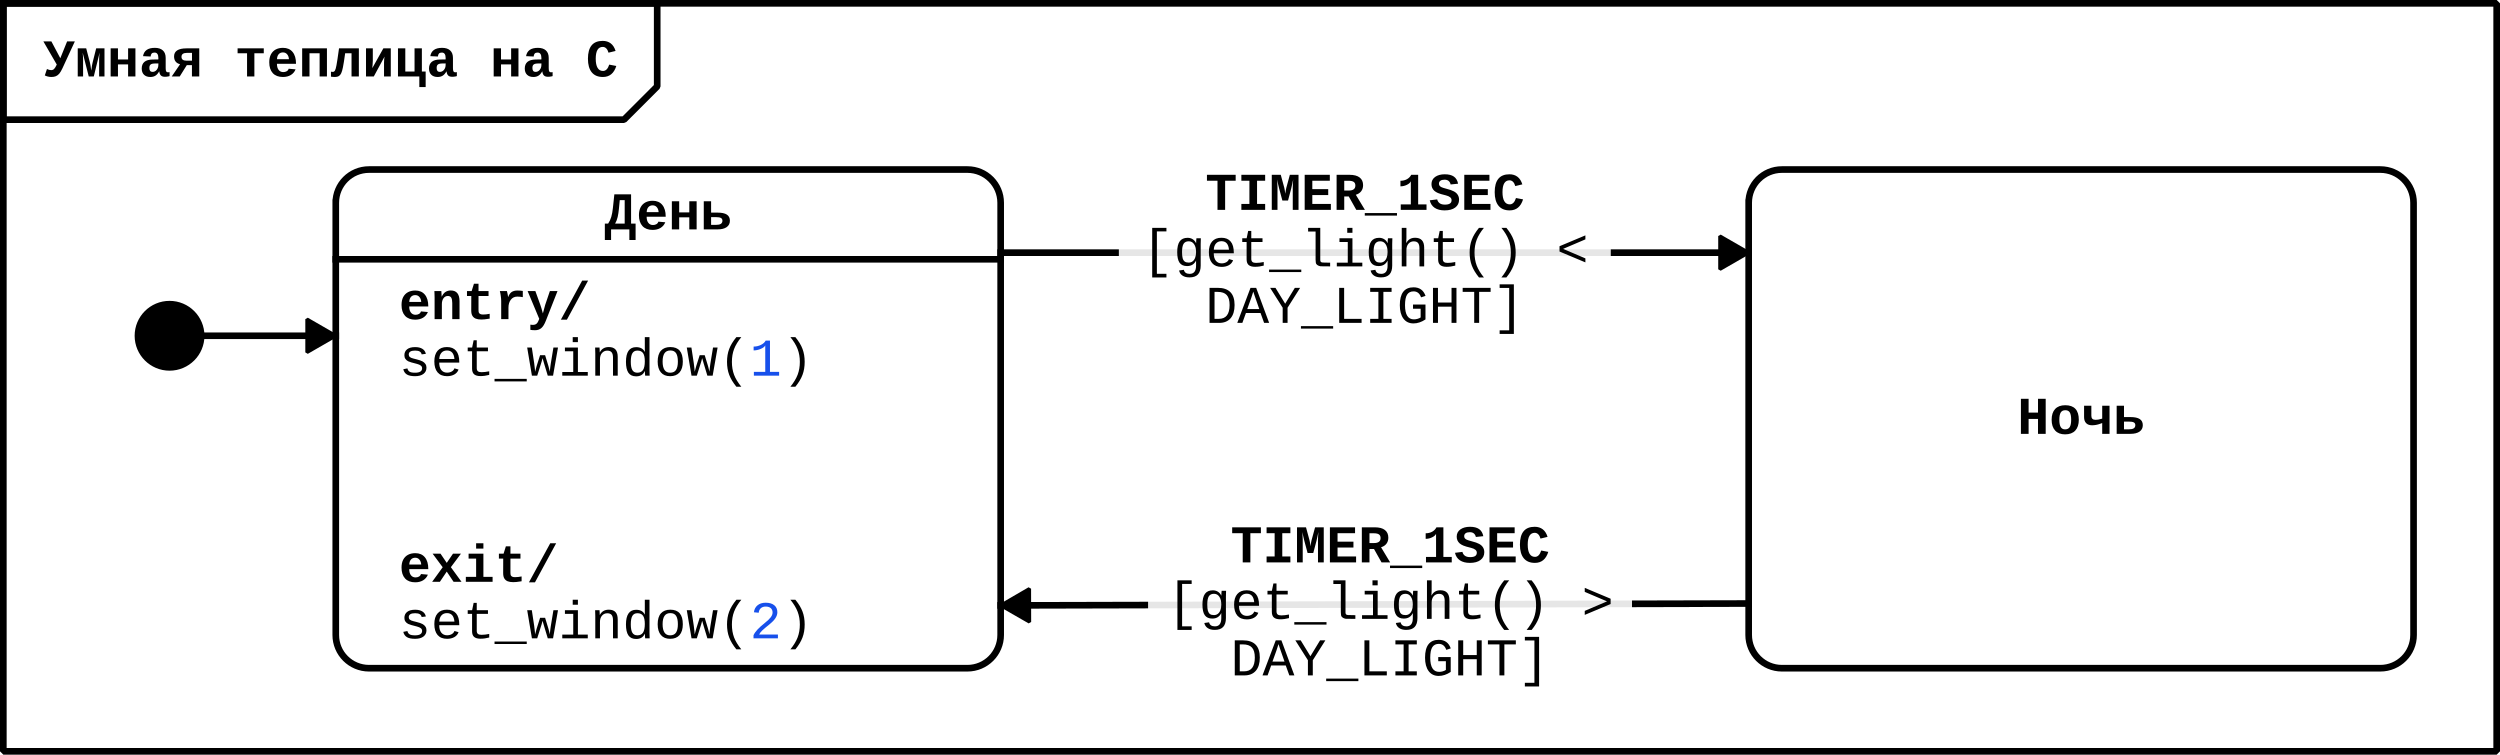
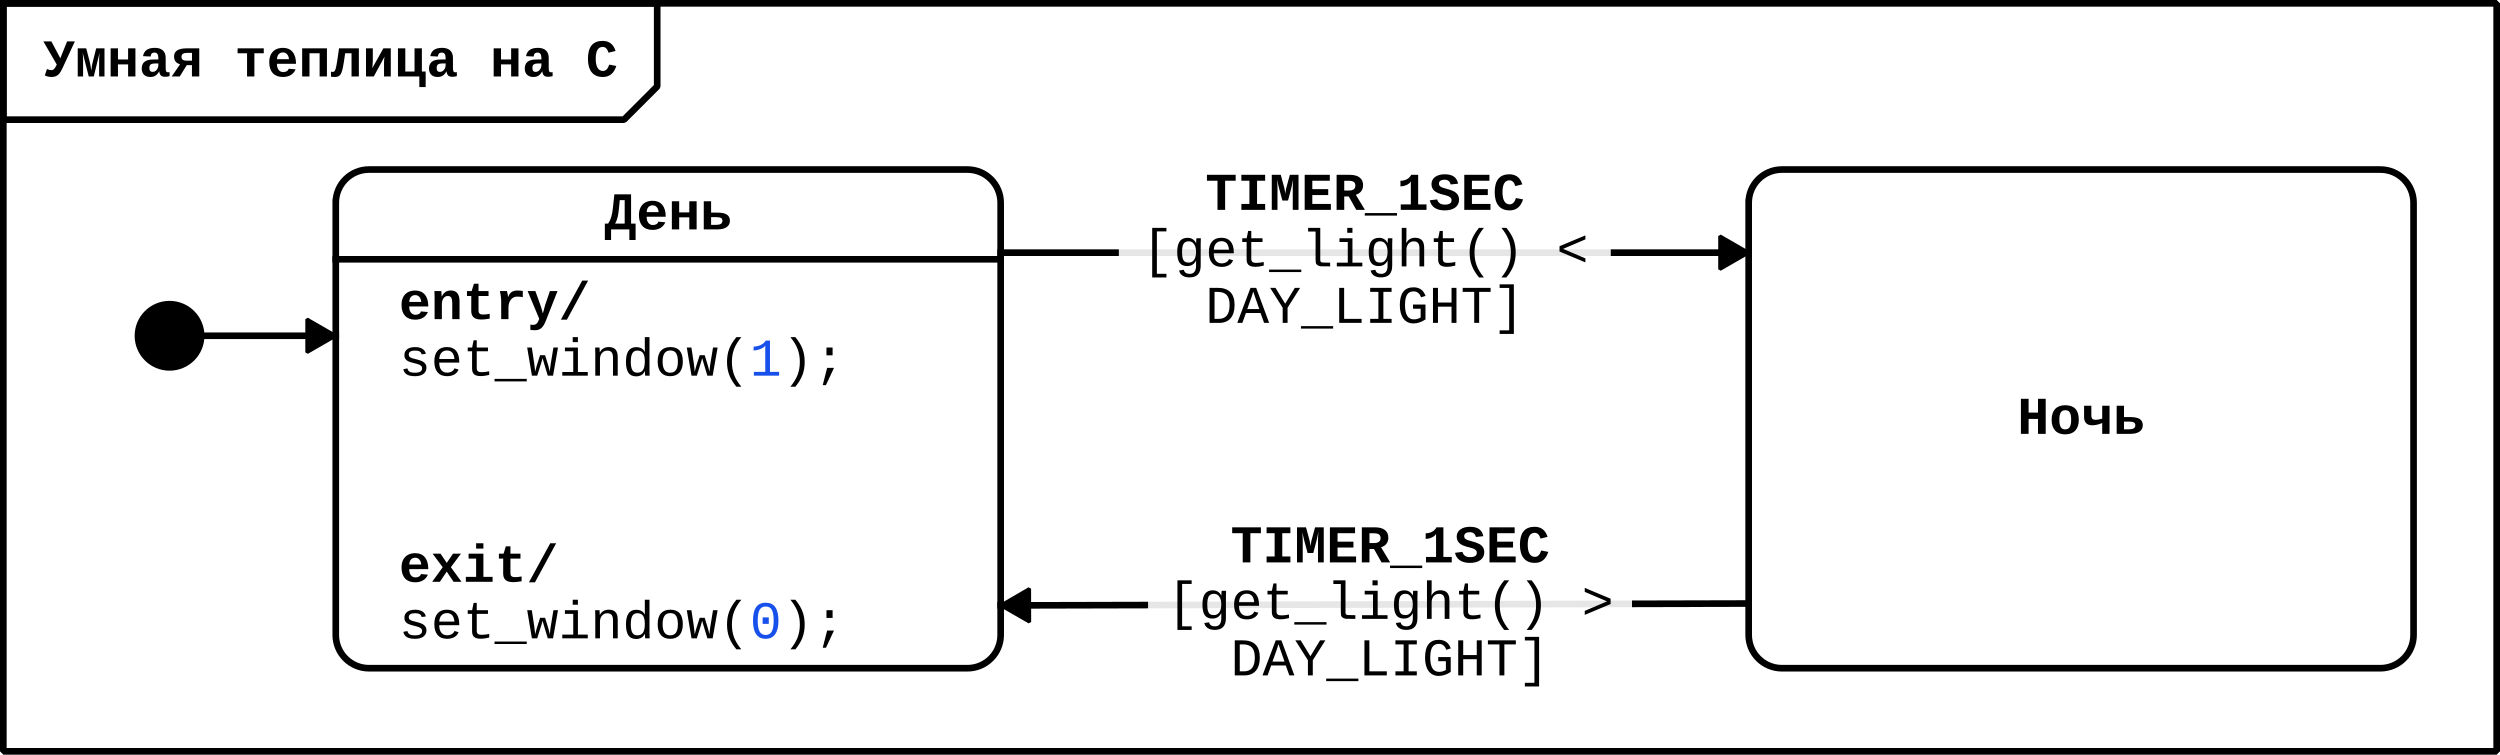
<svg xmlns="http://www.w3.org/2000/svg" width="265.289mm" height="80.081mm" viewBox="0 0 752 227" version="1.2" baseProfile="tiny">
  <defs>
</defs>
  <g fill="none" stroke="black" stroke-width="1" fill-rule="evenodd" stroke-linecap="square" stroke-linejoin="bevel">
    <g fill="#ffffff" fill-opacity="1" stroke="none" transform="matrix(1,0,0,1,0,0)" font-family="Courier New" font-size="16" font-weight="400" font-style="normal">
      <rect x="0" y="0" width="752" height="227" />
    </g>
    <g fill="none" stroke="#000000" stroke-opacity="1" stroke-width="1" stroke-linecap="square" stroke-linejoin="bevel" transform="matrix(1,0,0,1,0,0)" font-family="Courier New" font-size="16" font-weight="400" font-style="normal">
</g>
    <g fill="none" stroke="#000000" stroke-opacity="1" stroke-width="1" stroke-linecap="square" stroke-linejoin="bevel" transform="matrix(1,0,0,1,0,0)" font-family="Courier New" font-size="16" font-weight="400" font-style="normal">
</g>
    <g fill="none" stroke="#000000" stroke-opacity="1" stroke-width="1" stroke-linecap="square" stroke-linejoin="bevel" transform="matrix(1,0,0,1,376,113.5)" font-family="Courier New" font-size="16" font-weight="400" font-style="normal">
</g>
    <g fill="none" stroke="#000000" stroke-opacity="1" stroke-width="2" stroke-linecap="square" stroke-linejoin="bevel" transform="matrix(1,0,0,1,376,113.5)" font-family="Courier New" font-size="16" font-weight="400" font-style="normal">
      <rect x="-375" y="-112.5" width="750" height="225" />
      <path vector-effect="none" fill-rule="evenodd" d="M-375,-112.5 L-178.313,-112.5 L-178.313,-87.5 L-188.313,-77.5 L-375,-77.5 L-375,-112.5" />
    </g>
    <g fill="none" stroke="#000000" stroke-opacity="1" stroke-width="1" stroke-linecap="square" stroke-linejoin="bevel" transform="matrix(1,0,0,1,376,113.5)" font-family="Courier New" font-size="16" font-weight="400" font-style="normal">
</g>
-     <g fill="none" stroke="#000000" stroke-opacity="1" stroke-width="1" stroke-linecap="square" stroke-linejoin="bevel" transform="matrix(1,0,0,1,9,5)" font-family="Courier New" font-size="16" font-weight="400" font-style="normal">
- </g>
-     <g fill="none" stroke="#000000" stroke-opacity="1" stroke-width="1" stroke-linecap="square" stroke-linejoin="bevel" transform="matrix(1,0,0,1,9,5)" font-family="Courier New" font-size="16" font-weight="700" font-style="normal">
- </g>
-     <g fill="none" stroke="#000000" stroke-opacity="1" stroke-width="1" stroke-linecap="square" stroke-linejoin="bevel" transform="matrix(1,0,0,1,9,5)" font-family="Courier New" font-size="16" font-weight="700" font-style="normal">
- </g>
-     <g fill="none" stroke="#000000" stroke-opacity="1" stroke-width="1" stroke-linecap="square" stroke-linejoin="bevel" transform="matrix(1,0,0,1,9,5)" font-family="Courier New" font-size="16" font-weight="700" font-style="normal">
-       <text fill="#000000" fill-opacity="1" stroke="none" xml:space="preserve" x="4" y="18" font-family="Courier New" font-size="16" font-weight="700" font-style="normal">Умная теплица на С</text>
-     </g>
-     <g fill="none" stroke="#000000" stroke-opacity="1" stroke-width="1" stroke-linecap="square" stroke-linejoin="bevel" transform="matrix(1,0,0,1,9,5)" font-family="Courier New" font-size="16" font-weight="700" font-style="normal">
- </g>
-     <g fill="none" stroke="#000000" stroke-opacity="1" stroke-width="1" stroke-linecap="square" stroke-linejoin="bevel" transform="matrix(1,0,0,1,0,0)" font-family="Courier New" font-size="16" font-weight="700" font-style="normal">
- </g>
-     <g fill="none" stroke="#000000" stroke-opacity="1" stroke-width="1" stroke-linecap="square" stroke-linejoin="bevel" transform="matrix(1,0,0,1,9,5)" font-family="Courier New" font-size="16" font-weight="700" font-style="normal">
- </g>
-     <g fill="none" stroke="#000000" stroke-opacity="1" stroke-width="1" stroke-linecap="square" stroke-linejoin="bevel" transform="matrix(1,0,0,1,9,5)" font-family="Courier New" font-size="16" font-weight="700" font-style="normal">
- </g>
-     <g fill="none" stroke="#000000" stroke-opacity="1" stroke-width="1" stroke-linecap="square" stroke-linejoin="bevel" transform="matrix(1,0,0,1,9,5)" font-family="Courier New" font-size="16" font-weight="400" font-style="normal">
- </g>
    <g fill="none" stroke="#000000" stroke-opacity="1" stroke-width="1" stroke-linecap="square" stroke-linejoin="bevel" transform="matrix(1,0,0,1,201,126)" font-family="Courier New" font-size="16" font-weight="400" font-style="normal">
</g>
    <g fill="none" stroke="#000000" stroke-opacity="1" stroke-width="2" stroke-linecap="square" stroke-linejoin="bevel" transform="matrix(1,0,0,1,201,126)" font-family="Courier New" font-size="16" font-weight="400" font-style="normal">
      <polyline fill="none" vector-effect="none" points="-100,-48 100,-48 " />
      <path vector-effect="none" fill-rule="evenodd" d="M-100,-65 C-100,-70.523 -95.523,-75 -90,-75 L90,-75 C95.523,-75 100,-70.523 100,-65 L100,65 C100,70.523 95.523,75 90,75 L-90,75 C-95.523,75 -100,70.523 -100,65 L-100,-65" />
    </g>
    <g fill="none" stroke="#000000" stroke-opacity="1" stroke-width="1" stroke-linecap="square" stroke-linejoin="bevel" transform="matrix(1,0,0,1,201,126)" font-family="Courier New" font-size="16" font-weight="400" font-style="normal">
</g>
    <g fill="none" stroke="#000000" stroke-opacity="1" stroke-width="1" stroke-linecap="square" stroke-linejoin="bevel" transform="matrix(1,0,0,1,101,51)" font-family="Courier New" font-size="16" font-weight="400" font-style="normal">
</g>
    <g fill="none" stroke="#000000" stroke-opacity="1" stroke-width="1" stroke-linecap="square" stroke-linejoin="bevel" transform="matrix(1,0,0,1,101,51)" font-family="Courier New" font-size="16" font-weight="700" font-style="normal">
</g>
    <g fill="none" stroke="#000000" stroke-opacity="1" stroke-width="1" stroke-linecap="square" stroke-linejoin="bevel" transform="matrix(1,0,0,1,101,51)" font-family="Courier New" font-size="16" font-weight="700" font-style="normal">
</g>
    <g fill="none" stroke="#000000" stroke-opacity="1" stroke-width="1" stroke-linecap="square" stroke-linejoin="bevel" transform="matrix(1,0,0,1,101,51)" font-family="Courier New" font-size="16" font-weight="700" font-style="normal">
      <text fill="#000000" fill-opacity="1" stroke="none" xml:space="preserve" x="80.812" y="18" font-family="Courier New" font-size="16" font-weight="700" font-style="normal">День</text>
    </g>
    <g fill="none" stroke="#000000" stroke-opacity="1" stroke-width="1" stroke-linecap="square" stroke-linejoin="bevel" transform="matrix(1,0,0,1,101,51)" font-family="Courier New" font-size="16" font-weight="700" font-style="normal">
</g>
    <g fill="none" stroke="#000000" stroke-opacity="1" stroke-width="1" stroke-linecap="square" stroke-linejoin="bevel" transform="matrix(1,0,0,1,0,0)" font-family="Courier New" font-size="16" font-weight="700" font-style="normal">
</g>
    <g fill="none" stroke="#000000" stroke-opacity="1" stroke-width="1" stroke-linecap="square" stroke-linejoin="bevel" transform="matrix(1,0,0,1,101,51)" font-family="Courier New" font-size="16" font-weight="700" font-style="normal">
</g>
    <g fill="none" stroke="#000000" stroke-opacity="1" stroke-width="1" stroke-linecap="square" stroke-linejoin="bevel" transform="matrix(1,0,0,1,101,51)" font-family="Courier New" font-size="16" font-weight="700" font-style="normal">
</g>
    <g fill="none" stroke="#000000" stroke-opacity="1" stroke-width="1" stroke-linecap="square" stroke-linejoin="bevel" transform="matrix(1,0,0,1,101,51)" font-family="Courier New" font-size="16" font-weight="400" font-style="normal">
</g>
    <g fill="none" stroke="#000000" stroke-opacity="1" stroke-width="1" stroke-linecap="square" stroke-linejoin="bevel" transform="matrix(1,0,0,1,116,78)" font-family="Courier New" font-size="16" font-weight="400" font-style="normal">
</g>
    <g fill="none" stroke="#000000" stroke-opacity="1" stroke-width="1" stroke-linecap="square" stroke-linejoin="bevel" transform="matrix(1,0,0,1,116,78)" font-family="Courier New" font-size="16" font-weight="400" font-style="normal">
</g>
    <g fill="none" stroke="#000000" stroke-opacity="1" stroke-width="1" stroke-linecap="square" stroke-linejoin="bevel" transform="matrix(1,0,0,1,116,78)" font-family="Courier New" font-size="16" font-weight="400" font-style="normal">
</g>
    <g fill="none" stroke="#000000" stroke-opacity="1" stroke-width="1" stroke-linecap="square" stroke-linejoin="bevel" transform="matrix(1,0,0,1,116,78)" font-family="Courier New" font-size="16" font-weight="400" font-style="normal">
      <text fill="#000000" fill-opacity="1" stroke="none" xml:space="preserve" x="4" y="18" font-family="Courier New" font-size="16" font-weight="700" font-style="normal">entry/</text>
      <text fill="#000000" fill-opacity="1" stroke="none" xml:space="preserve" x="4" y="35" font-family="Courier New" font-size="16" font-weight="400" font-style="normal">set_window(</text>
    </g>
    <g fill="none" stroke="#1750eb" stroke-opacity="1" stroke-width="1" stroke-linecap="square" stroke-linejoin="bevel" transform="matrix(1,0,0,1,116,78)" font-family="Courier New" font-size="16" font-weight="400" font-style="normal">
      <text fill="#1750eb" fill-opacity="1" stroke="none" xml:space="preserve" x="109.531" y="35" font-family="Courier New" font-size="16" font-weight="400" font-style="normal">1</text>
    </g>
    <g fill="none" stroke="#000000" stroke-opacity="1" stroke-width="1" stroke-linecap="square" stroke-linejoin="bevel" transform="matrix(1,0,0,1,116,78)" font-family="Courier New" font-size="16" font-weight="400" font-style="normal">
-       <text fill="#000000" fill-opacity="1" stroke="none" xml:space="preserve" x="119.125" y="35" font-family="Courier New" font-size="16" font-weight="400" font-style="normal">)</text>
+       <text fill="#000000" fill-opacity="1" stroke="none" xml:space="preserve" x="119.125" y="35" font-family="Courier New" font-size="16" font-weight="400" font-style="normal">);</text>
    </g>
    <g fill="none" stroke="#000000" stroke-opacity="1" stroke-width="1" stroke-linecap="square" stroke-linejoin="bevel" transform="matrix(1,0,0,1,116,78)" font-family="Courier New" font-size="16" font-weight="400" font-style="normal">
</g>
    <g fill="none" stroke="#000000" stroke-opacity="1" stroke-width="1" stroke-linecap="square" stroke-linejoin="bevel" transform="matrix(1,0,0,1,0,0)" font-family="Courier New" font-size="16" font-weight="400" font-style="normal">
</g>
    <g fill="none" stroke="#000000" stroke-opacity="1" stroke-width="1" stroke-linecap="square" stroke-linejoin="bevel" transform="matrix(1,0,0,1,116,78)" font-family="Courier New" font-size="16" font-weight="400" font-style="normal">
</g>
    <g fill="none" stroke="#000000" stroke-opacity="1" stroke-width="1" stroke-linecap="square" stroke-linejoin="bevel" transform="matrix(1,0,0,1,116,78)" font-family="Courier New" font-size="16" font-weight="400" font-style="normal">
</g>
    <g fill="none" stroke="#000000" stroke-opacity="1" stroke-width="1" stroke-linecap="square" stroke-linejoin="bevel" transform="matrix(1,0,0,1,116,78)" font-family="Courier New" font-size="16" font-weight="400" font-style="normal">
</g>
    <g fill="none" stroke="#000000" stroke-opacity="1" stroke-width="1" stroke-linecap="square" stroke-linejoin="bevel" transform="matrix(1,0,0,1,116,157)" font-family="Courier New" font-size="16" font-weight="400" font-style="normal">
</g>
    <g fill="none" stroke="#000000" stroke-opacity="1" stroke-width="1" stroke-linecap="square" stroke-linejoin="bevel" transform="matrix(1,0,0,1,116,157)" font-family="Courier New" font-size="16" font-weight="400" font-style="normal">
</g>
    <g fill="none" stroke="#000000" stroke-opacity="1" stroke-width="1" stroke-linecap="square" stroke-linejoin="bevel" transform="matrix(1,0,0,1,116,157)" font-family="Courier New" font-size="16" font-weight="400" font-style="normal">
</g>
    <g fill="none" stroke="#000000" stroke-opacity="1" stroke-width="1" stroke-linecap="square" stroke-linejoin="bevel" transform="matrix(1,0,0,1,116,157)" font-family="Courier New" font-size="16" font-weight="400" font-style="normal">
      <text fill="#000000" fill-opacity="1" stroke="none" xml:space="preserve" x="4" y="18" font-family="Courier New" font-size="16" font-weight="700" font-style="normal">exit/</text>
      <text fill="#000000" fill-opacity="1" stroke="none" xml:space="preserve" x="4" y="35" font-family="Courier New" font-size="16" font-weight="400" font-style="normal">set_window(</text>
    </g>
    <g fill="none" stroke="#1750eb" stroke-opacity="1" stroke-width="1" stroke-linecap="square" stroke-linejoin="bevel" transform="matrix(1,0,0,1,116,157)" font-family="Courier New" font-size="16" font-weight="400" font-style="normal">
-       <text fill="#1750eb" fill-opacity="1" stroke="none" xml:space="preserve" x="109.531" y="35" font-family="Courier New" font-size="16" font-weight="400" font-style="normal">2</text>
-     </g>
-     <g fill="none" stroke="#000000" stroke-opacity="1" stroke-width="1" stroke-linecap="square" stroke-linejoin="bevel" transform="matrix(1,0,0,1,116,157)" font-family="Courier New" font-size="16" font-weight="400" font-style="normal">
-       <text fill="#000000" fill-opacity="1" stroke="none" xml:space="preserve" x="119.125" y="35" font-family="Courier New" font-size="16" font-weight="400" font-style="normal">)</text>
+       <text fill="#1750eb" fill-opacity="1" stroke="none" xml:space="preserve" x="109.531" y="35" font-family="Courier New" font-size="16" font-weight="400" font-style="normal">0</text>
+     </g>
+     <g fill="none" stroke="#000000" stroke-opacity="1" stroke-width="1" stroke-linecap="square" stroke-linejoin="bevel" transform="matrix(1,0,0,1,116,157)" font-family="Courier New" font-size="16" font-weight="400" font-style="normal">
+       <text fill="#000000" fill-opacity="1" stroke="none" xml:space="preserve" x="119.125" y="35" font-family="Courier New" font-size="16" font-weight="400" font-style="normal">);</text>
    </g>
    <g fill="none" stroke="#000000" stroke-opacity="1" stroke-width="1" stroke-linecap="square" stroke-linejoin="bevel" transform="matrix(1,0,0,1,116,157)" font-family="Courier New" font-size="16" font-weight="400" font-style="normal">
</g>
    <g fill="none" stroke="#000000" stroke-opacity="1" stroke-width="1" stroke-linecap="square" stroke-linejoin="bevel" transform="matrix(1,0,0,1,0,0)" font-family="Courier New" font-size="16" font-weight="400" font-style="normal">
</g>
    <g fill="none" stroke="#000000" stroke-opacity="1" stroke-width="1" stroke-linecap="square" stroke-linejoin="bevel" transform="matrix(1,0,0,1,116,157)" font-family="Courier New" font-size="16" font-weight="400" font-style="normal">
</g>
    <g fill="none" stroke="#000000" stroke-opacity="1" stroke-width="1" stroke-linecap="square" stroke-linejoin="bevel" transform="matrix(1,0,0,1,116,157)" font-family="Courier New" font-size="16" font-weight="400" font-style="normal">
</g>
    <g fill="none" stroke="#000000" stroke-opacity="1" stroke-width="1" stroke-linecap="square" stroke-linejoin="bevel" transform="matrix(1,0,0,1,116,157)" font-family="Courier New" font-size="16" font-weight="400" font-style="normal">
</g>
    <g fill="none" stroke="#000000" stroke-opacity="1" stroke-width="1" stroke-linecap="square" stroke-linejoin="bevel" transform="matrix(1,0,0,1,626,126)" font-family="Courier New" font-size="16" font-weight="400" font-style="normal">
</g>
    <g fill="none" stroke="#000000" stroke-opacity="1" stroke-width="2" stroke-linecap="square" stroke-linejoin="bevel" transform="matrix(1,0,0,1,626,126)" font-family="Courier New" font-size="16" font-weight="400" font-style="normal">
      <path vector-effect="none" fill-rule="evenodd" d="M-100,-65 C-100,-70.523 -95.523,-75 -90,-75 L90,-75 C95.523,-75 100,-70.523 100,-65 L100,65 C100,70.523 95.523,75 90,75 L-90,75 C-95.523,75 -100,70.523 -100,65 L-100,-65" />
    </g>
    <g fill="none" stroke="#000000" stroke-opacity="1" stroke-width="1" stroke-linecap="square" stroke-linejoin="bevel" transform="matrix(1,0,0,1,626,126)" font-family="Courier New" font-size="16" font-weight="400" font-style="normal">
</g>
    <g fill="none" stroke="#000000" stroke-opacity="1" stroke-width="1" stroke-linecap="square" stroke-linejoin="bevel" transform="matrix(1,0,0,1,526,112.5)" font-family="Courier New" font-size="16" font-weight="400" font-style="normal">
</g>
    <g fill="none" stroke="#000000" stroke-opacity="1" stroke-width="1" stroke-linecap="square" stroke-linejoin="bevel" transform="matrix(1,0,0,1,526,112.5)" font-family="Courier New" font-size="16" font-weight="700" font-style="normal">
</g>
    <g fill="none" stroke="#000000" stroke-opacity="1" stroke-width="1" stroke-linecap="square" stroke-linejoin="bevel" transform="matrix(1,0,0,1,526,112.5)" font-family="Courier New" font-size="16" font-weight="700" font-style="normal">
</g>
    <g fill="none" stroke="#000000" stroke-opacity="1" stroke-width="1" stroke-linecap="square" stroke-linejoin="bevel" transform="matrix(1,0,0,1,526,112.5)" font-family="Courier New" font-size="16" font-weight="700" font-style="normal">
      <text fill="#000000" fill-opacity="1" stroke="none" xml:space="preserve" x="80.812" y="18" font-family="Courier New" font-size="16" font-weight="700" font-style="normal">Ночь</text>
    </g>
    <g fill="none" stroke="#000000" stroke-opacity="1" stroke-width="1" stroke-linecap="square" stroke-linejoin="bevel" transform="matrix(1,0,0,1,526,112.5)" font-family="Courier New" font-size="16" font-weight="700" font-style="normal">
</g>
    <g fill="none" stroke="#000000" stroke-opacity="1" stroke-width="1" stroke-linecap="square" stroke-linejoin="bevel" transform="matrix(1,0,0,1,0,0)" font-family="Courier New" font-size="16" font-weight="700" font-style="normal">
</g>
    <g fill="none" stroke="#000000" stroke-opacity="1" stroke-width="1" stroke-linecap="square" stroke-linejoin="bevel" transform="matrix(1,0,0,1,526,112.5)" font-family="Courier New" font-size="16" font-weight="700" font-style="normal">
</g>
    <g fill="none" stroke="#000000" stroke-opacity="1" stroke-width="1" stroke-linecap="square" stroke-linejoin="bevel" transform="matrix(1,0,0,1,526,112.5)" font-family="Courier New" font-size="16" font-weight="700" font-style="normal">
</g>
    <g fill="none" stroke="#000000" stroke-opacity="1" stroke-width="1" stroke-linecap="square" stroke-linejoin="bevel" transform="matrix(1,0,0,1,526,112.5)" font-family="Courier New" font-size="16" font-weight="400" font-style="normal">
</g>
    <g fill="none" stroke="#000000" stroke-opacity="1" stroke-width="1" stroke-linecap="square" stroke-linejoin="bevel" transform="matrix(1,0,0,1,51,101)" font-family="Courier New" font-size="16" font-weight="400" font-style="normal">
</g>
    <g fill="#000000" fill-opacity="1" stroke="#000000" stroke-opacity="1" stroke-width="1" stroke-linecap="square" stroke-linejoin="bevel" transform="matrix(1,0,0,1,51,101)" font-family="Courier New" font-size="16" font-weight="400" font-style="normal">
      <circle cx="0" cy="0" r="10" />
    </g>
    <g fill="none" stroke="#000000" stroke-opacity="1" stroke-width="1" stroke-linecap="square" stroke-linejoin="bevel" transform="matrix(1,0,0,1,51,101)" font-family="Courier New" font-size="16" font-weight="400" font-style="normal">
+ </g>
+     <g fill="none" stroke="#000000" stroke-opacity="1" stroke-width="1" stroke-linecap="square" stroke-linejoin="bevel" transform="matrix(1,0,0,1,9,5)" font-family="Courier New" font-size="16" font-weight="400" font-style="normal">
+ </g>
+     <g fill="none" stroke="#000000" stroke-opacity="1" stroke-width="1" stroke-linecap="square" stroke-linejoin="bevel" transform="matrix(1,0,0,1,9,5)" font-family="Courier New" font-size="16" font-weight="700" font-style="normal">
+ </g>
+     <g fill="none" stroke="#000000" stroke-opacity="1" stroke-width="1" stroke-linecap="square" stroke-linejoin="bevel" transform="matrix(1,0,0,1,9,5)" font-family="Courier New" font-size="16" font-weight="700" font-style="normal">
+ </g>
+     <g fill="none" stroke="#000000" stroke-opacity="1" stroke-width="1" stroke-linecap="square" stroke-linejoin="bevel" transform="matrix(1,0,0,1,9,5)" font-family="Courier New" font-size="16" font-weight="700" font-style="normal">
+       <text fill="#000000" fill-opacity="1" stroke="none" xml:space="preserve" x="4" y="18" font-family="Courier New" font-size="16" font-weight="700" font-style="normal">Умная теплица на С</text>
+     </g>
+     <g fill="none" stroke="#000000" stroke-opacity="1" stroke-width="1" stroke-linecap="square" stroke-linejoin="bevel" transform="matrix(1,0,0,1,9,5)" font-family="Courier New" font-size="16" font-weight="700" font-style="normal">
+ </g>
+     <g fill="none" stroke="#000000" stroke-opacity="1" stroke-width="1" stroke-linecap="square" stroke-linejoin="bevel" transform="matrix(1,0,0,1,0,0)" font-family="Courier New" font-size="16" font-weight="700" font-style="normal">
+ </g>
+     <g fill="none" stroke="#000000" stroke-opacity="1" stroke-width="1" stroke-linecap="square" stroke-linejoin="bevel" transform="matrix(1,0,0,1,9,5)" font-family="Courier New" font-size="16" font-weight="700" font-style="normal">
+ </g>
+     <g fill="none" stroke="#000000" stroke-opacity="1" stroke-width="1" stroke-linecap="square" stroke-linejoin="bevel" transform="matrix(1,0,0,1,9,5)" font-family="Courier New" font-size="16" font-weight="700" font-style="normal">
+ </g>
+     <g fill="none" stroke="#000000" stroke-opacity="1" stroke-width="1" stroke-linecap="square" stroke-linejoin="bevel" transform="matrix(1,0,0,1,9,5)" font-family="Courier New" font-size="16" font-weight="400" font-style="normal">
</g>
    <g fill="none" stroke="#000000" stroke-opacity="1" stroke-width="1" stroke-linecap="square" stroke-linejoin="bevel" transform="matrix(1,0,0,1,426,276)" font-family="Courier New" font-size="16" font-weight="400" font-style="normal">
</g>
    <g fill="none" stroke="#000000" stroke-opacity="1" stroke-width="2" stroke-linecap="square" stroke-linejoin="bevel" transform="matrix(1,0,0,1,426,276)" font-family="Courier New" font-size="16" font-weight="400" font-style="normal">
      <path vector-effect="none" fill-rule="evenodd" d="M-125,-200 L100,-200" />
    </g>
    <g fill="#000000" fill-opacity="1" stroke="#000000" stroke-opacity="1" stroke-width="1" stroke-linecap="square" stroke-linejoin="bevel" transform="matrix(1,0,0,1,426,276)" font-family="Courier New" font-size="16" font-weight="400" font-style="normal">
      <path vector-effect="none" fill-rule="evenodd" d="M100,-200 L91.34,-205 L91.34,-195 L100,-200" />
    </g>
    <g fill="none" stroke="#000000" stroke-opacity="1" stroke-width="1" stroke-linecap="square" stroke-linejoin="bevel" transform="matrix(1,0,0,1,426,276)" font-family="Courier New" font-size="16" font-weight="400" font-style="normal">
</g>
    <g fill="none" stroke="#000000" stroke-opacity="1" stroke-width="1" stroke-linecap="square" stroke-linejoin="bevel" transform="matrix(1,0,0,1,336.55,45.1277)" font-family="Courier New" font-size="16" font-weight="400" font-style="normal">
</g>
    <g fill="#ffffff" fill-opacity="0.902" stroke="none" transform="matrix(1,0,0,1,336.55,45.1277)" font-family="Courier New" font-size="16" font-weight="400" font-style="normal">
      <rect x="0" y="0" width="147.969" height="61" />
    </g>
    <g fill="#ffffff" fill-opacity="0.902" stroke="none" transform="matrix(1,0,0,1,336.55,45.1277)" font-family="Courier New" font-size="16" font-weight="400" font-style="normal">
</g>
    <g fill="#ffffff" fill-opacity="0.902" stroke="none" transform="matrix(1,0,0,1,336.55,45.1277)" font-family="Courier New" font-size="16" font-weight="400" font-style="normal">
</g>
    <g fill="#ffffff" fill-opacity="0.902" stroke="#000000" stroke-opacity="1" stroke-width="1" stroke-linecap="square" stroke-linejoin="bevel" transform="matrix(1,0,0,1,336.55,45.1277)" font-family="Courier New" font-size="16" font-weight="400" font-style="normal">
      <text fill="#000000" fill-opacity="1" stroke="none" xml:space="preserve" x="26.016" y="18" font-family="Courier New" font-size="16" font-weight="700" font-style="normal">TIMER_1SEC</text>
      <text fill="#000000" fill-opacity="1" stroke="none" xml:space="preserve" x="6.828" y="35" font-family="Courier New" font-size="16" font-weight="400" font-style="normal">[get_light() &lt;</text>
      <text fill="#000000" fill-opacity="1" stroke="none" xml:space="preserve" x="26.016" y="52" font-family="Courier New" font-size="16" font-weight="400" font-style="normal">DAY_LIGHT]</text>
    </g>
    <g fill="#ffffff" fill-opacity="0.902" stroke="none" transform="matrix(1,0,0,1,336.55,45.1277)" font-family="Courier New" font-size="16" font-weight="400" font-style="normal">
</g>
    <g fill="#ffffff" fill-opacity="0.902" stroke="none" transform="matrix(1,0,0,1,0,0)" font-family="Courier New" font-size="16" font-weight="400" font-style="normal">
</g>
    <g fill="#ffffff" fill-opacity="0.902" stroke="none" transform="matrix(1,0,0,1,336.55,45.1277)" font-family="Courier New" font-size="16" font-weight="400" font-style="normal">
</g>
    <g fill="#ffffff" fill-opacity="0.902" stroke="none" transform="matrix(1,0,0,1,336.55,45.1277)" font-family="Courier New" font-size="16" font-weight="400" font-style="normal">
</g>
    <g fill="none" stroke="#000000" stroke-opacity="1" stroke-width="1" stroke-linecap="square" stroke-linejoin="bevel" transform="matrix(1,0,0,1,336.55,45.1277)" font-family="Courier New" font-size="16" font-weight="400" font-style="normal">
</g>
    <g fill="none" stroke="#000000" stroke-opacity="1" stroke-width="1" stroke-linecap="square" stroke-linejoin="bevel" transform="matrix(1,0,0,1,426,276)" font-family="Courier New" font-size="16" font-weight="400" font-style="normal">
</g>
    <g fill="none" stroke="#000000" stroke-opacity="1" stroke-width="2" stroke-linecap="square" stroke-linejoin="bevel" transform="matrix(1,0,0,1,426,276)" font-family="Courier New" font-size="16" font-weight="400" font-style="normal">
      <path vector-effect="none" fill-rule="evenodd" d="M100,-94.459 L-125,-93.894" />
    </g>
    <g fill="#000000" fill-opacity="1" stroke="#000000" stroke-opacity="1" stroke-width="1" stroke-linecap="square" stroke-linejoin="bevel" transform="matrix(1,0,0,1,426,276)" font-family="Courier New" font-size="16" font-weight="400" font-style="normal">
      <path vector-effect="none" fill-rule="evenodd" d="M-125,-93.894 L-116.327,-88.916 L-116.352,-98.916 L-125,-93.894" />
    </g>
    <g fill="none" stroke="#000000" stroke-opacity="1" stroke-width="1" stroke-linecap="square" stroke-linejoin="bevel" transform="matrix(1,0,0,1,426,276)" font-family="Courier New" font-size="16" font-weight="400" font-style="normal">
</g>
    <g fill="none" stroke="#000000" stroke-opacity="1" stroke-width="1" stroke-linecap="square" stroke-linejoin="bevel" transform="matrix(1,0,0,1,345.342,151.16)" font-family="Courier New" font-size="16" font-weight="400" font-style="normal">
</g>
    <g fill="#ffffff" fill-opacity="0.902" stroke="none" transform="matrix(1,0,0,1,345.342,151.16)" font-family="Courier New" font-size="16" font-weight="400" font-style="normal">
      <rect x="0" y="0" width="145.563" height="61" />
    </g>
    <g fill="#ffffff" fill-opacity="0.902" stroke="none" transform="matrix(1,0,0,1,345.342,151.16)" font-family="Courier New" font-size="16" font-weight="400" font-style="normal">
</g>
    <g fill="#ffffff" fill-opacity="0.902" stroke="none" transform="matrix(1,0,0,1,345.342,151.16)" font-family="Courier New" font-size="16" font-weight="400" font-style="normal">
</g>
    <g fill="#ffffff" fill-opacity="0.902" stroke="#000000" stroke-opacity="1" stroke-width="1" stroke-linecap="square" stroke-linejoin="bevel" transform="matrix(1,0,0,1,345.342,151.16)" font-family="Courier New" font-size="16" font-weight="400" font-style="normal">
      <text fill="#000000" fill-opacity="1" stroke="none" xml:space="preserve" x="24.812" y="18" font-family="Courier New" font-size="16" font-weight="700" font-style="normal">TIMER_1SEC</text>
      <text fill="#000000" fill-opacity="1" stroke="none" xml:space="preserve" x="5.625" y="35" font-family="Courier New" font-size="16" font-weight="400" font-style="normal">[get_light() &gt;</text>
      <text fill="#000000" fill-opacity="1" stroke="none" xml:space="preserve" x="24.812" y="52" font-family="Courier New" font-size="16" font-weight="400" font-style="normal">DAY_LIGHT]</text>
    </g>
    <g fill="#ffffff" fill-opacity="0.902" stroke="none" transform="matrix(1,0,0,1,345.342,151.16)" font-family="Courier New" font-size="16" font-weight="400" font-style="normal">
</g>
    <g fill="#ffffff" fill-opacity="0.902" stroke="none" transform="matrix(1,0,0,1,0,0)" font-family="Courier New" font-size="16" font-weight="400" font-style="normal">
</g>
    <g fill="#ffffff" fill-opacity="0.902" stroke="none" transform="matrix(1,0,0,1,345.342,151.16)" font-family="Courier New" font-size="16" font-weight="400" font-style="normal">
</g>
    <g fill="#ffffff" fill-opacity="0.902" stroke="none" transform="matrix(1,0,0,1,345.342,151.16)" font-family="Courier New" font-size="16" font-weight="400" font-style="normal">
</g>
    <g fill="none" stroke="#000000" stroke-opacity="1" stroke-width="1" stroke-linecap="square" stroke-linejoin="bevel" transform="matrix(1,0,0,1,345.342,151.16)" font-family="Courier New" font-size="16" font-weight="400" font-style="normal">
</g>
    <g fill="none" stroke="#000000" stroke-opacity="1" stroke-width="1" stroke-linecap="square" stroke-linejoin="bevel" transform="matrix(1,0,0,1,426,276)" font-family="Courier New" font-size="16" font-weight="400" font-style="normal">
</g>
    <g fill="none" stroke="#000000" stroke-opacity="1" stroke-width="2" stroke-linecap="square" stroke-linejoin="bevel" transform="matrix(1,0,0,1,426,276)" font-family="Courier New" font-size="16" font-weight="400" font-style="normal">
      <path vector-effect="none" fill-rule="evenodd" d="M-365,-175 L-325,-175" />
    </g>
    <g fill="#000000" fill-opacity="1" stroke="#000000" stroke-opacity="1" stroke-width="1" stroke-linecap="square" stroke-linejoin="bevel" transform="matrix(1,0,0,1,426,276)" font-family="Courier New" font-size="16" font-weight="400" font-style="normal">
      <path vector-effect="none" fill-rule="evenodd" d="M-325,-175 L-333.66,-180 L-333.66,-170 L-325,-175" />
    </g>
    <g fill="none" stroke="#000000" stroke-opacity="1" stroke-width="1" stroke-linecap="square" stroke-linejoin="bevel" transform="matrix(1,0,0,1,426,276)" font-family="Courier New" font-size="16" font-weight="400" font-style="normal">
</g>
    <g fill="none" stroke="#000000" stroke-opacity="1" stroke-width="1" stroke-linecap="square" stroke-linejoin="bevel" transform="matrix(1,0,0,1,77,88)" font-family="Courier New" font-size="16" font-weight="400" font-style="normal">
</g>
    <g fill="none" stroke="#000000" stroke-opacity="1" stroke-width="1" stroke-linecap="square" stroke-linejoin="bevel" transform="matrix(1,0,0,1,77,88)" font-family="Courier New" font-size="16" font-weight="400" font-style="normal">
</g>
    <g fill="none" stroke="#000000" stroke-opacity="1" stroke-width="1" stroke-linecap="square" stroke-linejoin="bevel" transform="matrix(1,0,0,1,77,88)" font-family="Courier New" font-size="16" font-weight="400" font-style="normal">
</g>
    <g fill="none" stroke="#000000" stroke-opacity="1" stroke-width="1" stroke-linecap="square" stroke-linejoin="bevel" transform="matrix(1,0,0,1,77,88)" font-family="Courier New" font-size="16" font-weight="400" font-style="normal">
</g>
    <g fill="none" stroke="#000000" stroke-opacity="1" stroke-width="1" stroke-linecap="square" stroke-linejoin="bevel" transform="matrix(1,0,0,1,0,0)" font-family="Courier New" font-size="16" font-weight="400" font-style="normal">
</g>
    <g fill="none" stroke="#000000" stroke-opacity="1" stroke-width="1" stroke-linecap="square" stroke-linejoin="bevel" transform="matrix(1,0,0,1,77,88)" font-family="Courier New" font-size="16" font-weight="400" font-style="normal">
</g>
    <g fill="none" stroke="#000000" stroke-opacity="1" stroke-width="1" stroke-linecap="square" stroke-linejoin="bevel" transform="matrix(1,0,0,1,77,88)" font-family="Courier New" font-size="16" font-weight="400" font-style="normal">
</g>
    <g fill="none" stroke="#000000" stroke-opacity="1" stroke-width="1" stroke-linecap="square" stroke-linejoin="bevel" transform="matrix(1,0,0,1,77,88)" font-family="Courier New" font-size="16" font-weight="400" font-style="normal">
</g>
    <g fill="none" stroke="#000000" stroke-opacity="1" stroke-width="1" stroke-linecap="square" stroke-linejoin="bevel" transform="matrix(1,0,0,1,0,0)" font-family="Courier New" font-size="16" font-weight="400" font-style="normal">
</g>
  </g>
</svg>
